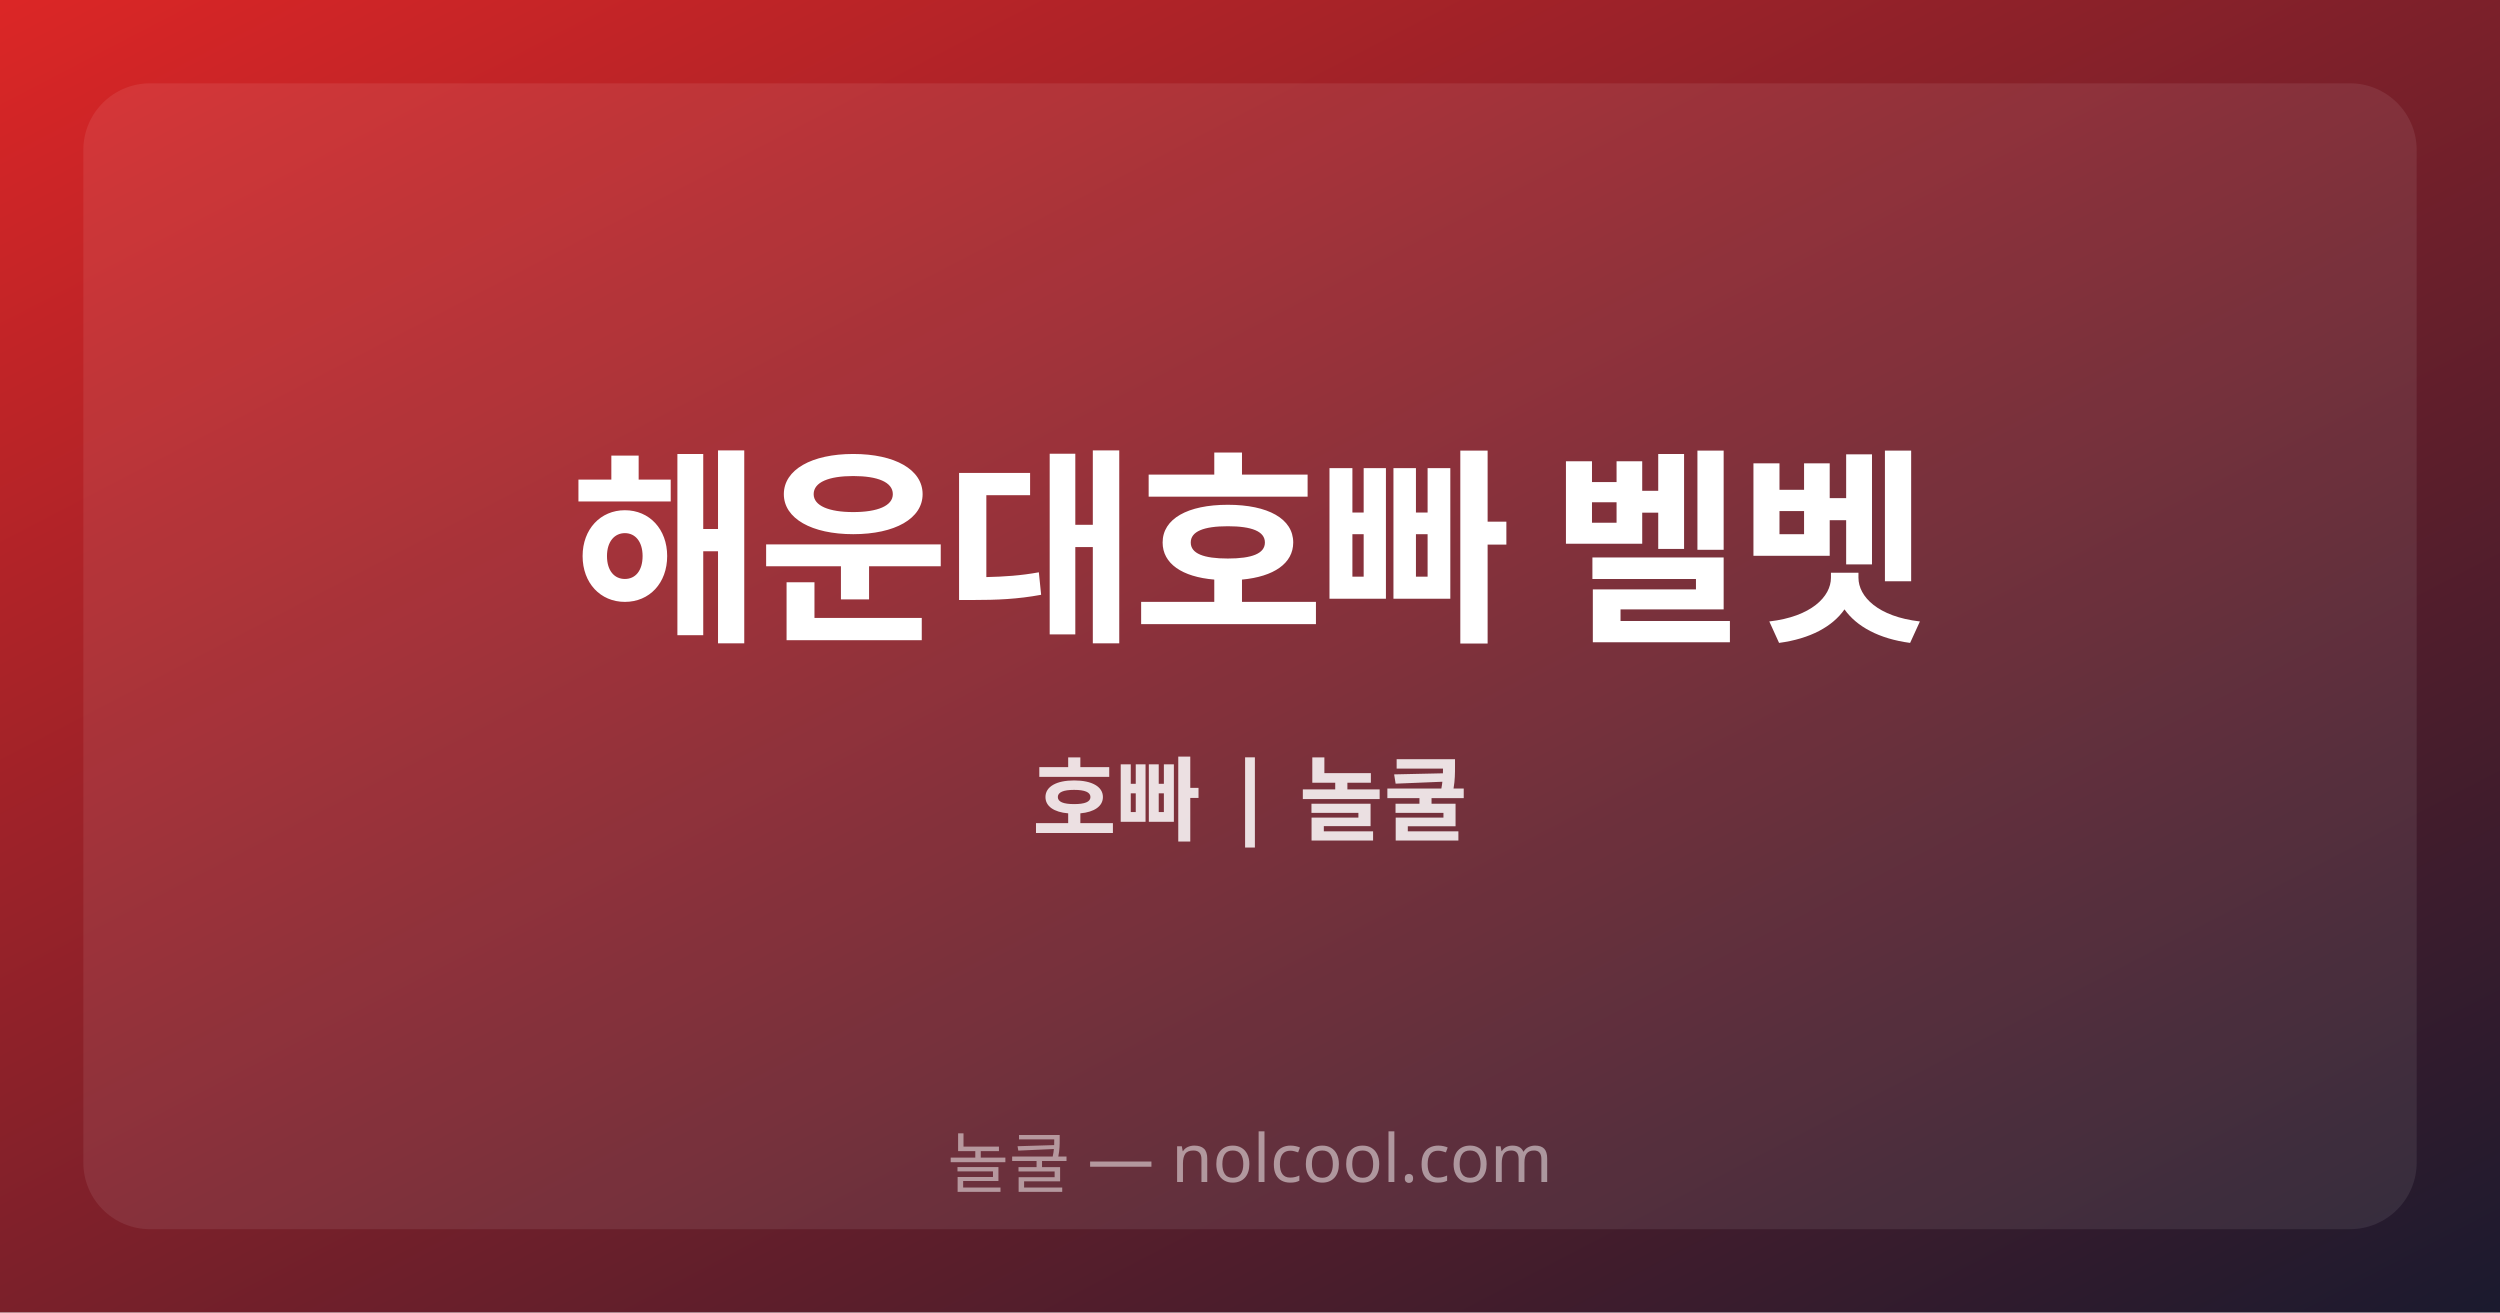
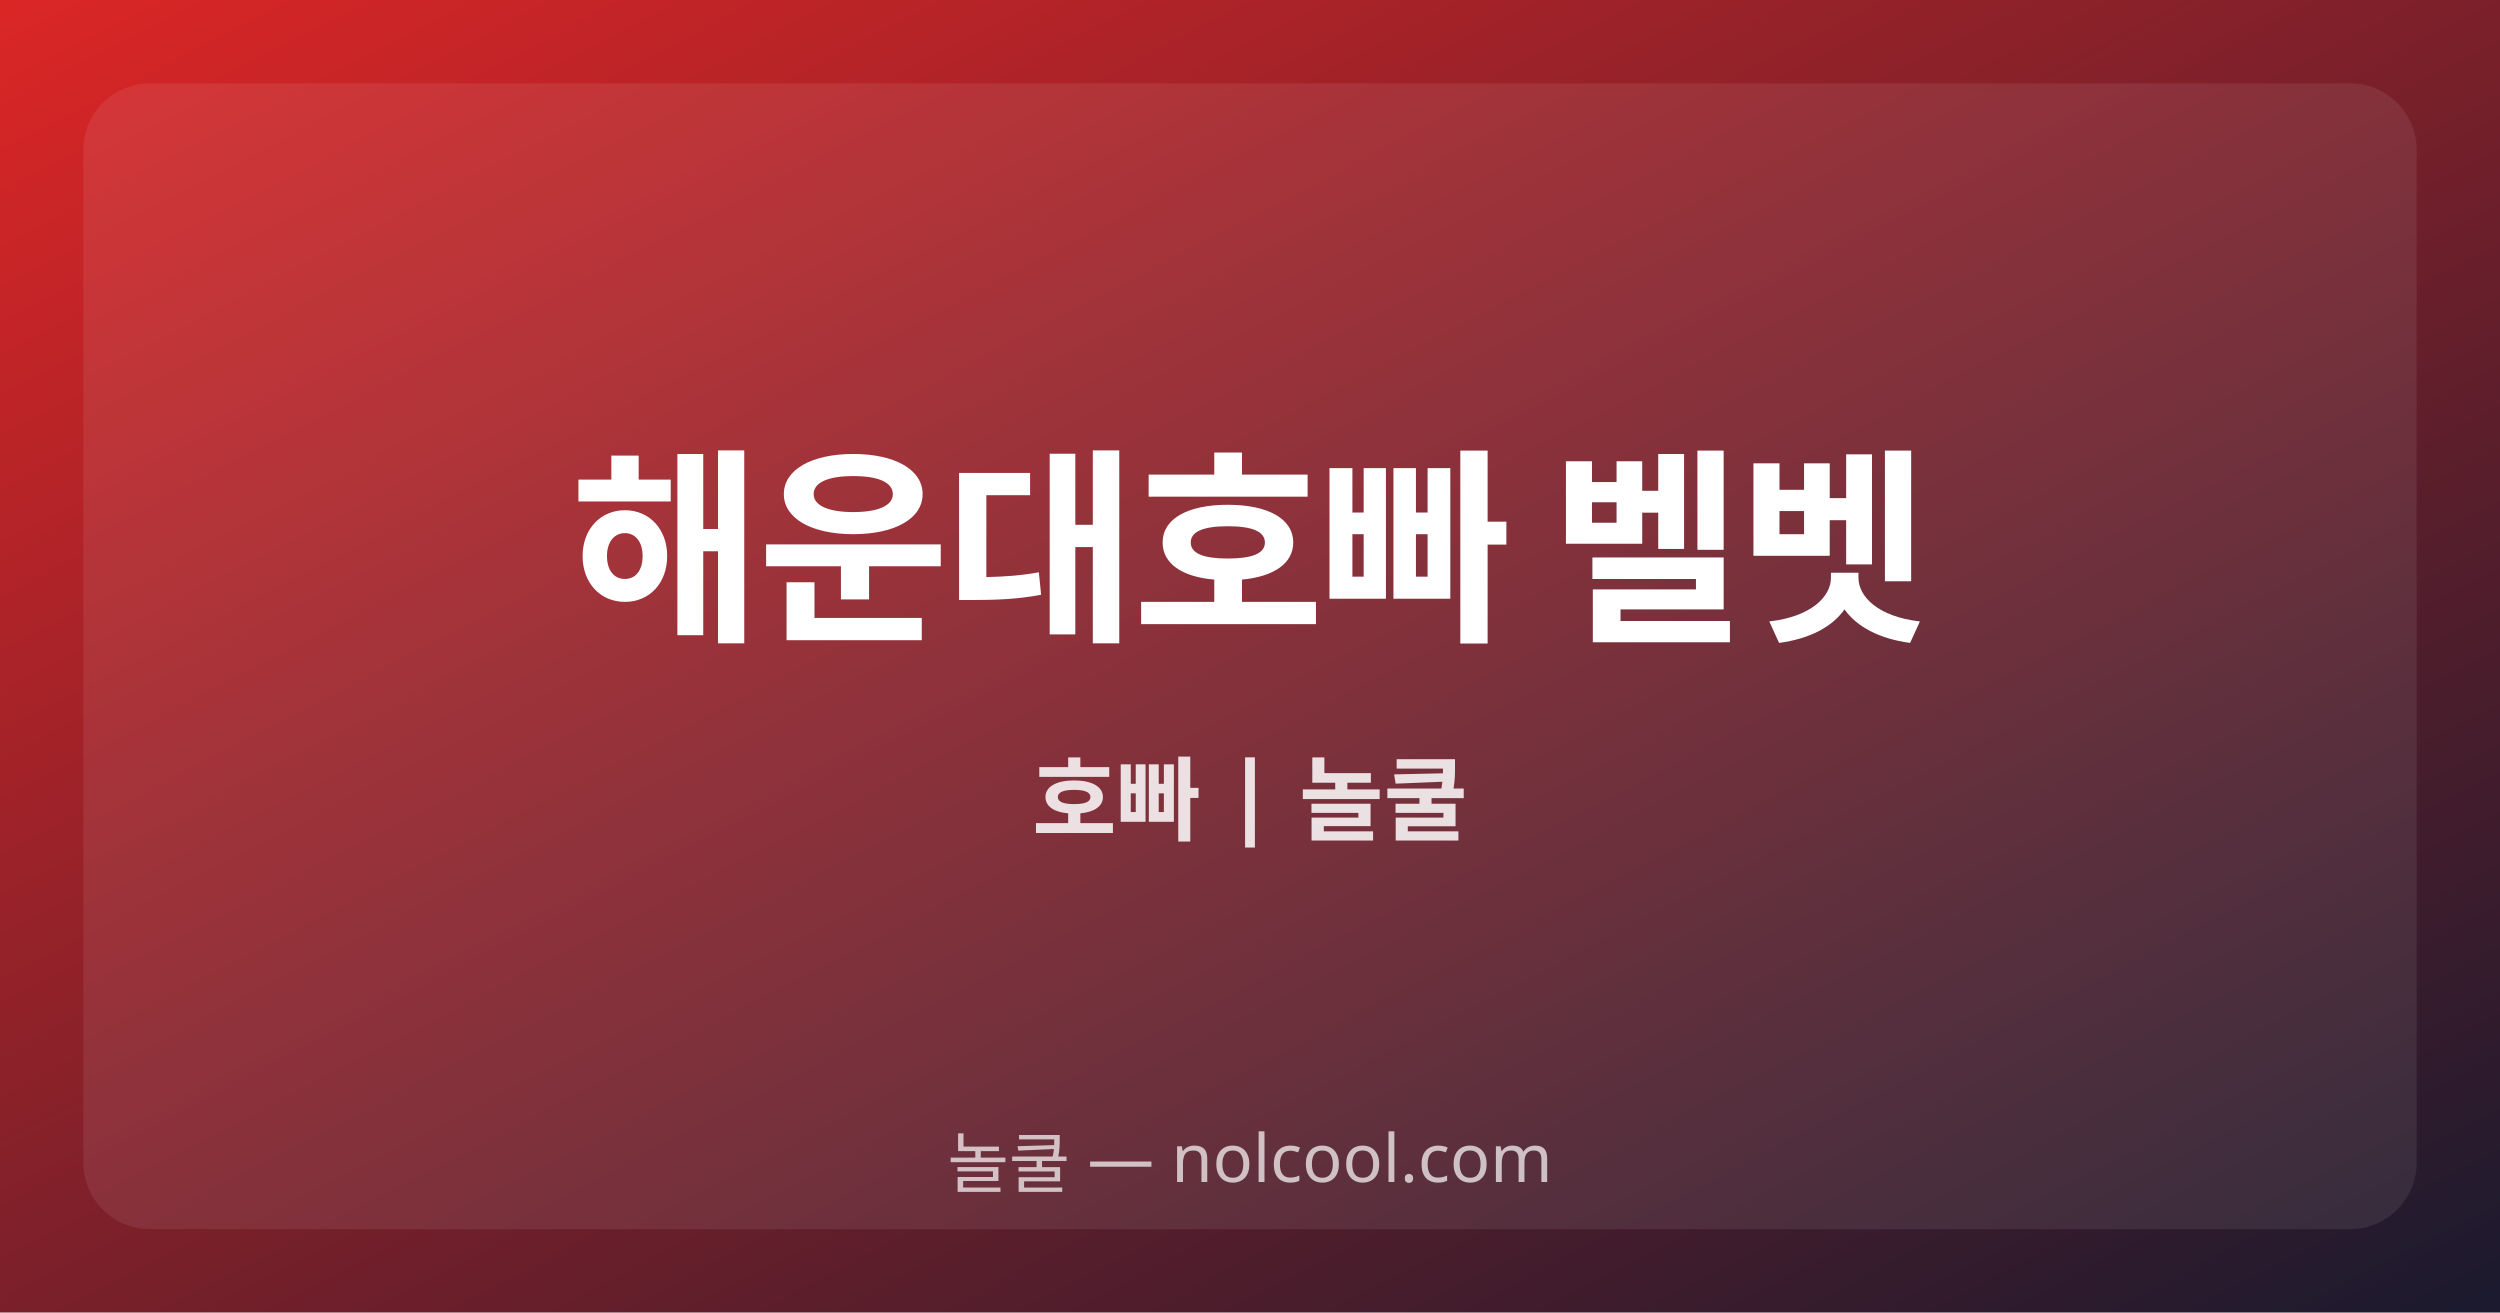
<svg xmlns="http://www.w3.org/2000/svg" width="1200" height="630" viewBox="0 0 1200 630">
  <defs>
    <linearGradient id="bg" x1="0%" y1="0%" x2="100%" y2="100%">
      <stop offset="0%" style="stop-color:#DC2626;stop-opacity:1" />
      <stop offset="100%" style="stop-color:#1a1a2e;stop-opacity:1" />
    </linearGradient>
  </defs>
  <rect width="1200" height="630" fill="url(#bg)" />
  <rect x="40" y="40" width="1120" height="550" rx="32" fill="rgba(255,255,255,0.08)" />
  <text x="600" y="300" text-anchor="middle" font-family="sans-serif" font-size="100" font-weight="900" fill="white" letter-spacing="-0.02em">해운대호빠 벨벳</text>
  <text x="600" y="400" text-anchor="middle" font-family="sans-serif" font-size="44" font-weight="600" fill="rgba(255,255,255,0.85)">호빠 | 놀쿨</text>
-   <text x="600" y="570" text-anchor="middle" font-family="sans-serif" font-size="32" font-weight="500" fill="rgba(255,255,255,0.5)">놀쿨 — nolcool.com</text>
+   <text x="600" y="570" text-anchor="middle" font-family="sans-serif" font-size="32" font-weight="500" fill="rgba(255,255,255,0.7)">놀쿨 — nolcool.com</text>
</svg>
